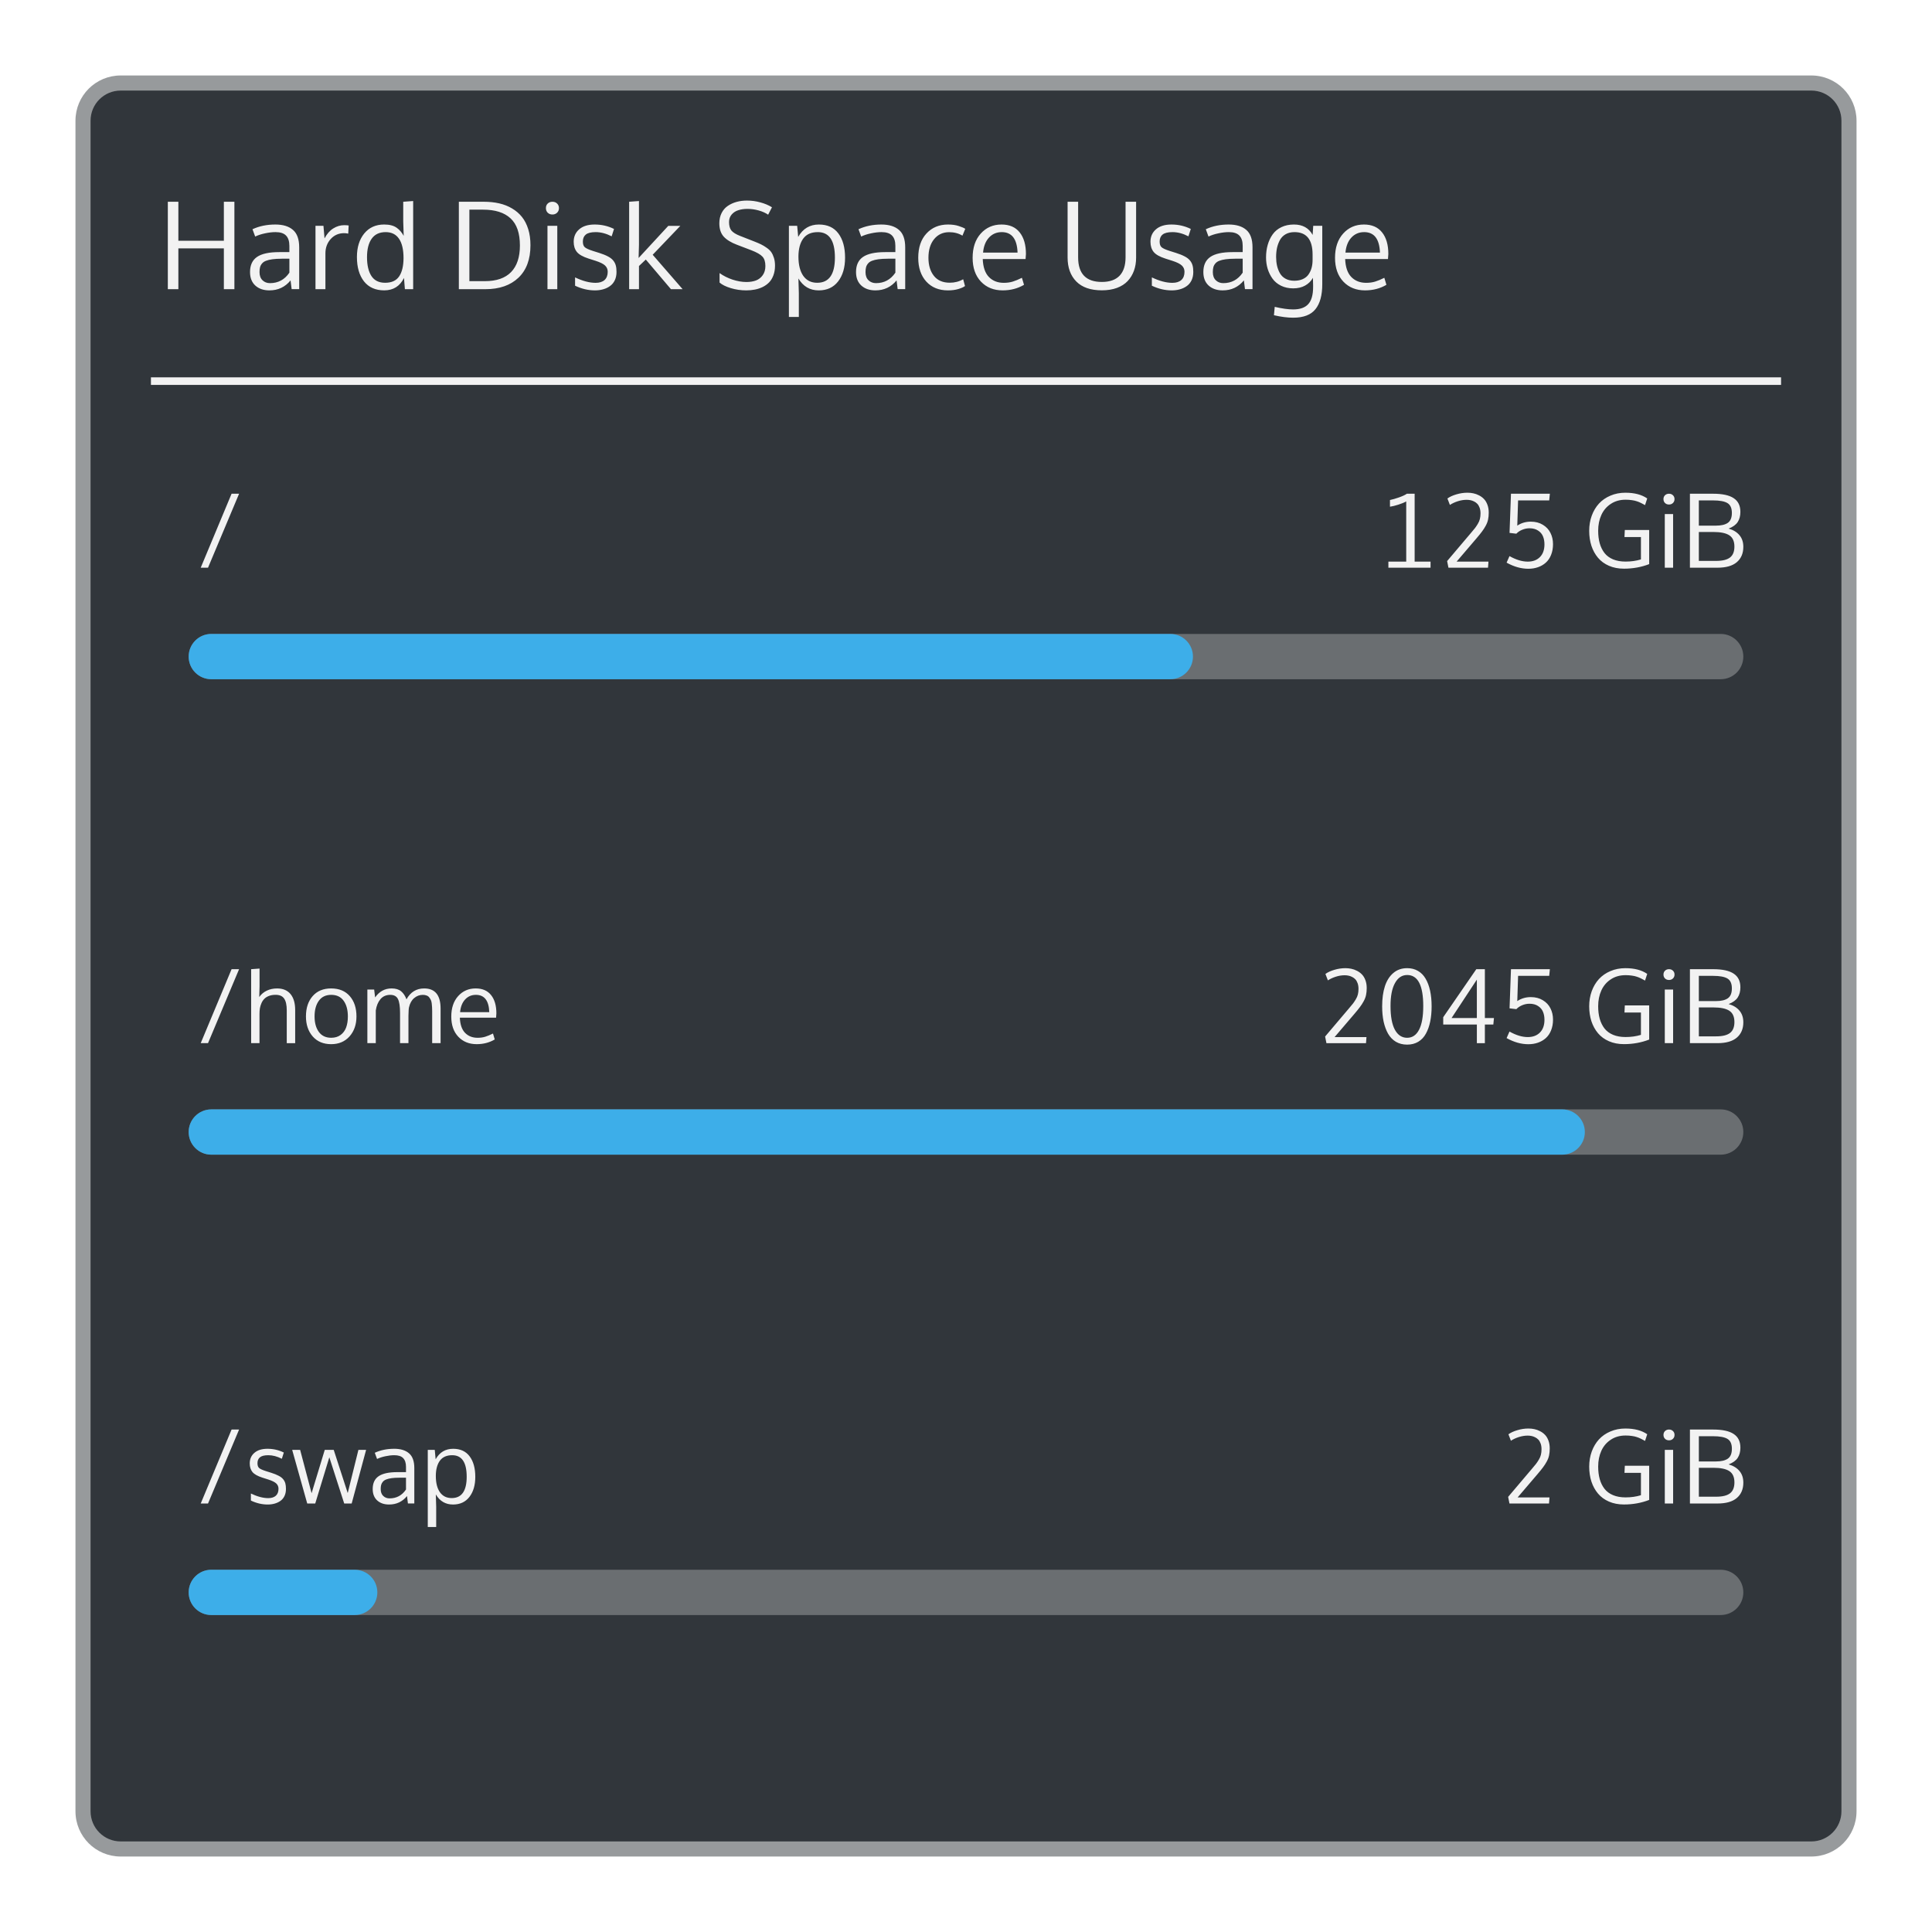
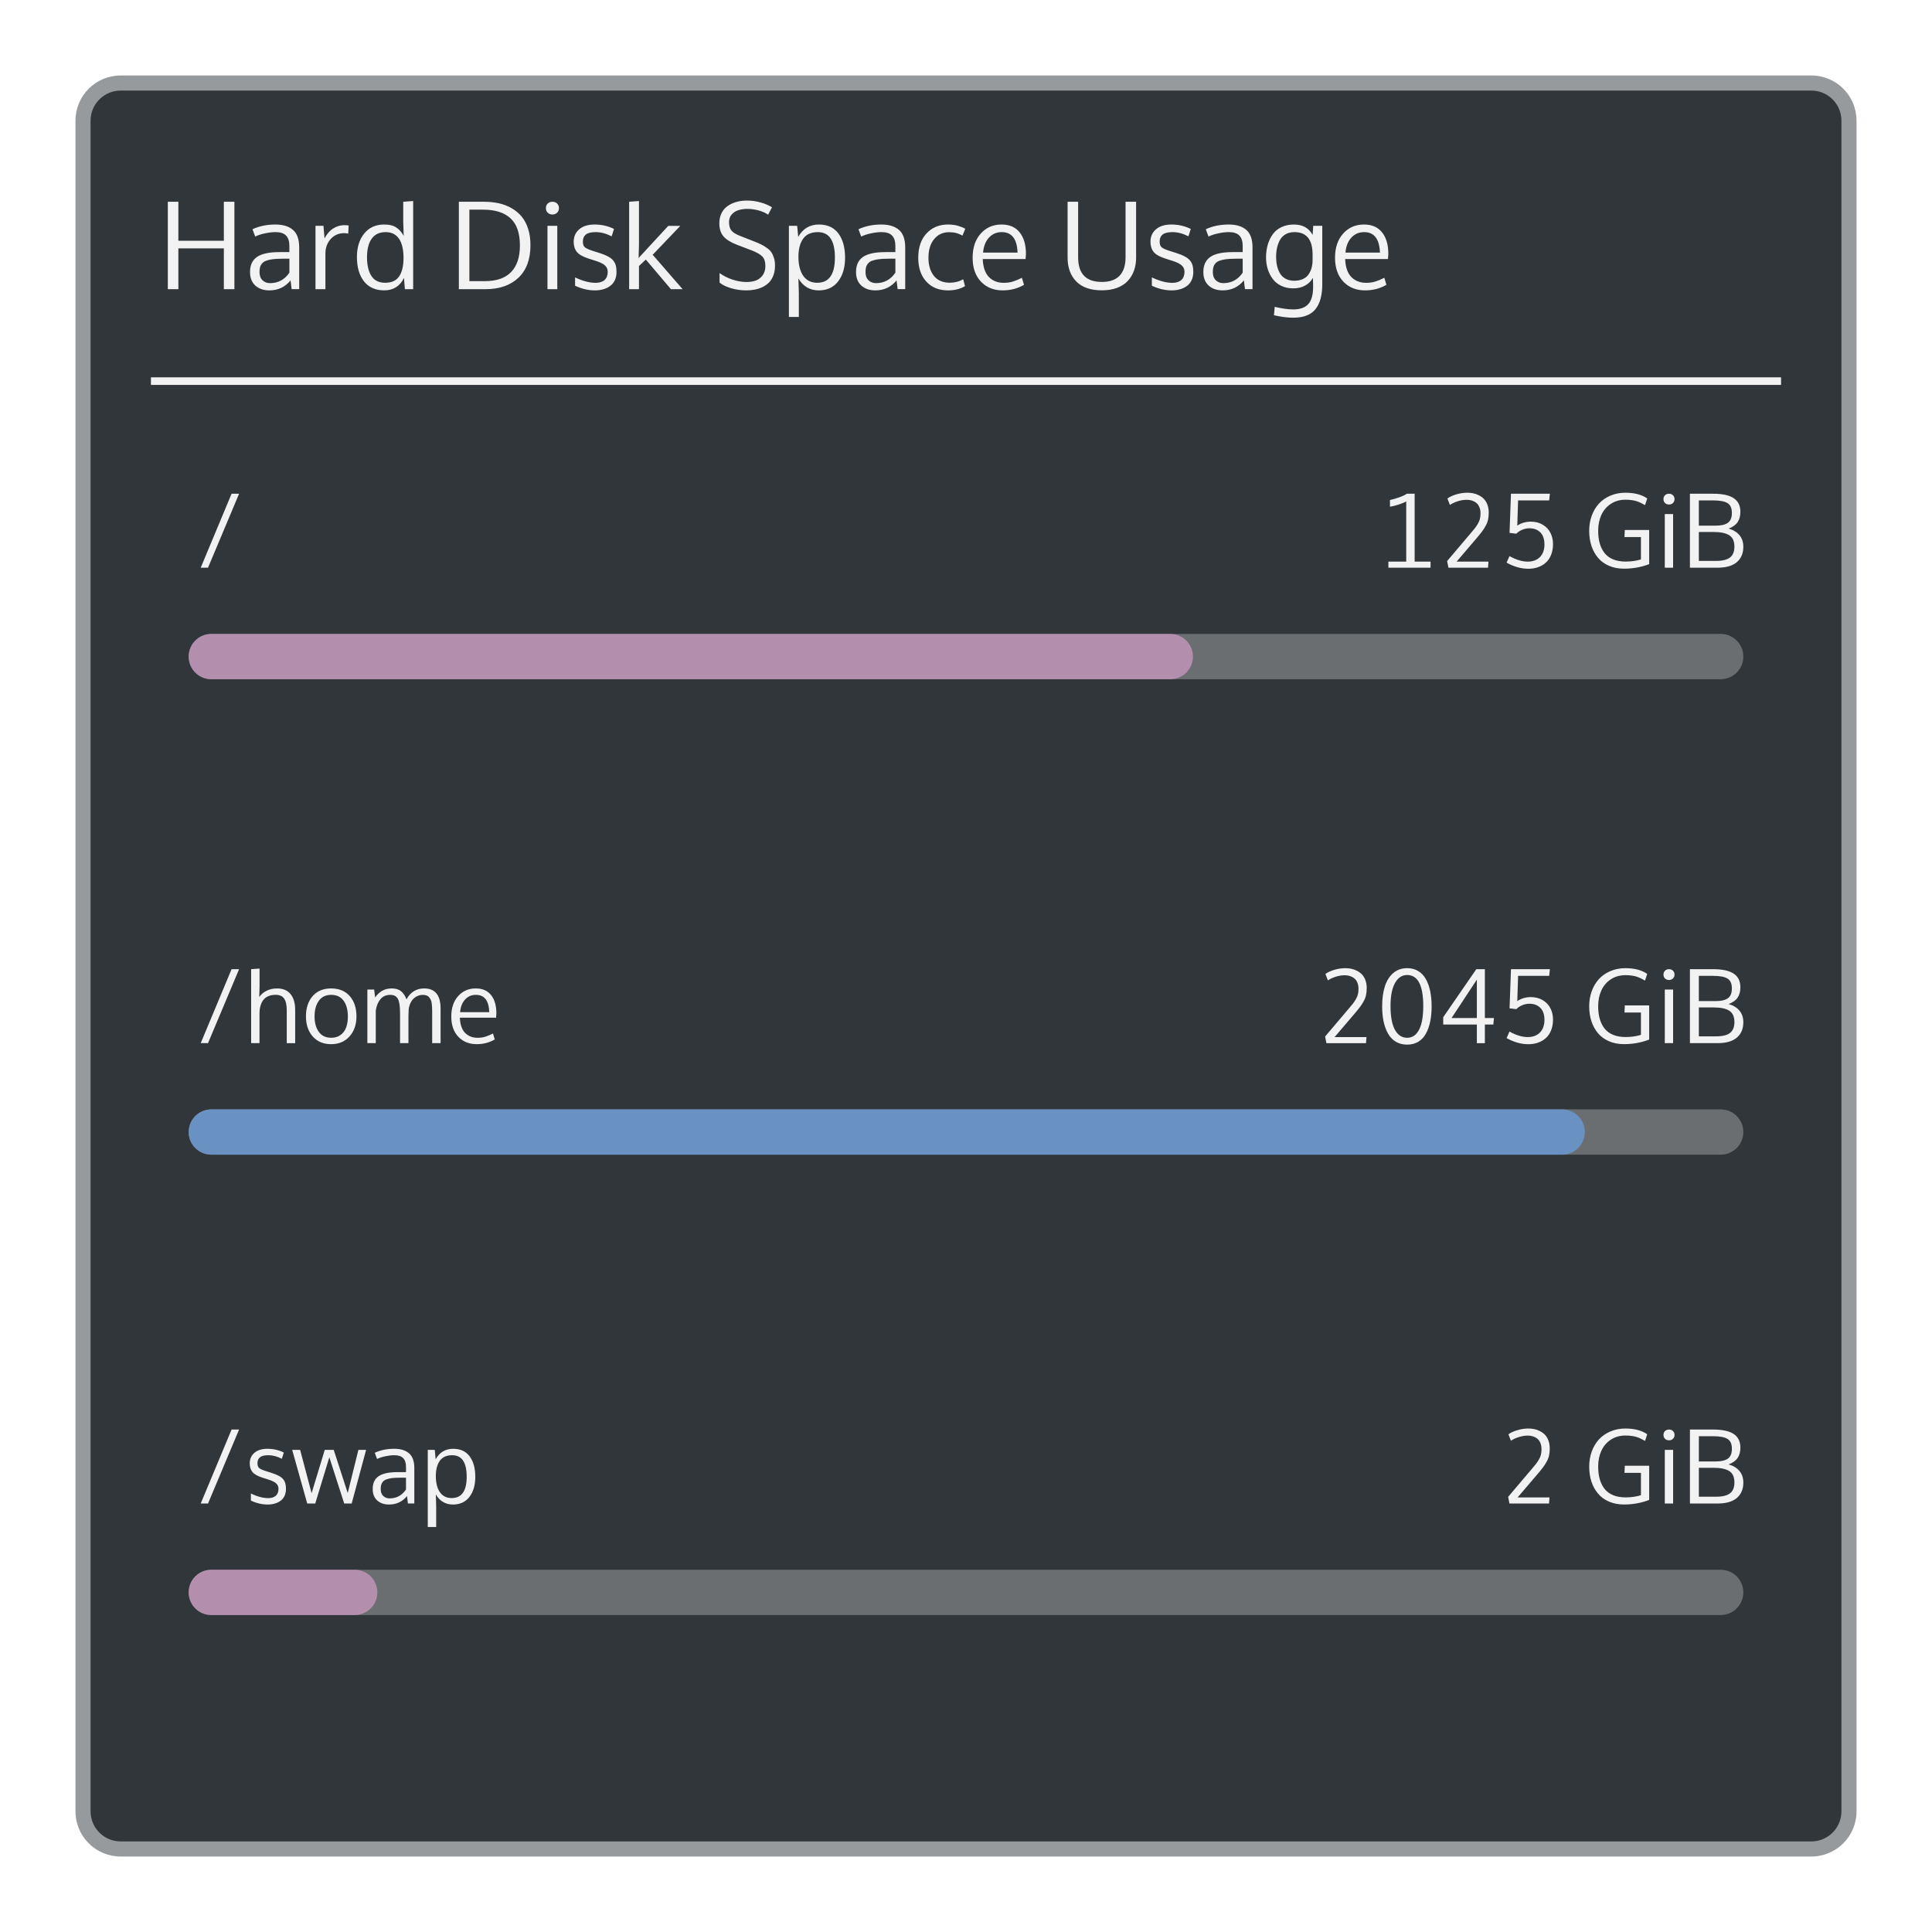
<svg xmlns="http://www.w3.org/2000/svg" viewBox="0 0 256 256" id="svg2" version="1.1">
  <defs id="defs4">
    <style id="current-color-scheme" type="text/css">
      .ColorScheme-Text {
        color:#f2f2f2;
      }
      .ColorScheme-Background {
        color:#31363b;
      }
      .ColorScheme-Highlight {
        color:#3daee9;
      }
      .ColorScheme-ViewText {
        color:#31363b;
      }
      .ColorScheme-ViewBackground {
        color:#314045;
      }
      .ColorScheme-ViewHover {
        color:#93cee9;
      }
      .ColorScheme-ViewFocus{
        color:#3daee9;
      }
      .ColorScheme-ButtonText {
        color:#31363b;
      }
      .ColorScheme-ButtonBackground {
        color:#31363b;
      }
      .ColorScheme-ButtonHover {
        color:#93cee9;
      }
      .ColorScheme-ButtonFocus{
        color:#3daee9;
      }
      </style>
  </defs>
  <path style="fill:currentColor;fill-opacity:0.5;stroke:none" d="m 16,10 224,0 c 3.324,0 6,2.676 6,6 l 0,224 c 0,3.324 -2.676,6 -6,6 l -224,0 c -3.324,0 -6,-2.676 -6,-6 L 10,16 c 0,-3.324 2.676,-6 6,-6 z" class="ColorScheme-ButtonText" id="rect4240" />
  <path style="fill:currentColor;fill-opacity:1;stroke:none" d="m 16,12 224,0 c 2.216,0 4,1.784 4,4 l 0,224 c 0,2.216 -1.784,4 -4,4 l -224,0 c -2.216,0 -4,-1.784 -4,-4 L 12,16 c 0,-2.216 1.784,-4 4,-4 z" class="ColorScheme-Background" id="rect4238" />
  <path style="fill:currentColor;fill-opacity:1;stroke:none" class="ColorScheme-Text" d="m 98.996,26.576 c -0.497,0 -0.958,0.057 -1.387,0.174 -0.428,0.116 -0.819,0.293 -1.168,0.531 -0.349,0.233 -0.623,0.549 -0.824,0.945 -0.201,0.397 -0.301,0.85 -0.301,1.363 0,0.746 0.192,1.333 0.578,1.762 0.386,0.423 0.971,0.784 1.754,1.08 l 1.889,0.721 c 0.741,0.286 1.236,0.569 1.49,0.85 0.259,0.275 0.391,0.691 0.391,1.246 0,0.481 -0.117,0.885 -0.35,1.213 -0.227,0.323 -0.524,0.556 -0.889,0.699 -0.365,0.138 -0.788,0.207 -1.27,0.207 -0.592,0 -1.21,-0.107 -1.85,-0.318 -0.635,-0.212 -1.205,-0.5 -1.713,-0.865 l 0,1.254 c 0.328,0.291 0.821,0.537 1.482,0.738 0.661,0.201 1.348,0.301 2.057,0.301 0.397,0 0.773,-0.035 1.127,-0.104 0.36,-0.069 0.706,-0.181 1.039,-0.34 0.333,-0.164 0.617,-0.368 0.855,-0.611 0.238,-0.243 0.429,-0.555 0.572,-0.936 0.143,-0.381 0.215,-0.811 0.215,-1.287 0,-0.386 -0.047,-0.73 -0.143,-1.031 -0.095,-0.302 -0.215,-0.555 -0.357,-0.762 -0.143,-0.206 -0.347,-0.398 -0.611,-0.578 -0.259,-0.185 -0.511,-0.337 -0.754,-0.453 -0.238,-0.116 -0.547,-0.248 -0.928,-0.396 L 98.076,31.264 c -0.555,-0.217 -0.941,-0.454 -1.158,-0.713 -0.212,-0.264 -0.316,-0.64 -0.316,-1.127 0,-0.397 0.115,-0.73 0.348,-1 0.233,-0.27 0.526,-0.459 0.881,-0.57 0.354,-0.116 0.76,-0.176 1.215,-0.176 0.492,0 0.985,0.07 1.477,0.207 0.497,0.138 0.916,0.324 1.26,0.562 l 0.508,-0.982 c -0.455,-0.28 -0.973,-0.499 -1.555,-0.652 -0.577,-0.159 -1.156,-0.236 -1.738,-0.236 z m -44.25,0.062 -1.316,0.096 0,2.609 0.062,1.912 c -0.127,-0.233 -0.261,-0.43 -0.404,-0.594 -0.138,-0.169 -0.307,-0.326 -0.508,-0.469 -0.201,-0.148 -0.442,-0.26 -0.723,-0.334 -0.28,-0.074 -0.597,-0.109 -0.951,-0.109 -1.111,0 -1.992,0.396 -2.643,1.189 -0.645,0.793 -0.969,1.832 -0.969,3.117 0,1.354 0.313,2.432 0.938,3.23 0.629,0.793 1.523,1.189 2.682,1.189 1.201,0 2.072,-0.548 2.617,-1.643 l 0.119,1.484 1.096,0 0,-11.68 z m 29.922,0 -1.303,0.096 0,11.584 1.303,0 0,-3.07 0.904,-0.857 3.332,3.928 1.547,0 -3.967,-4.562 3.666,-3.832 -1.596,0 -3.936,4.26 0.049,-1.729 0,-5.816 z m -62.43,0.096 0,11.584 1.396,0 0,-5.404 6.029,0 0,5.404 1.396,0 0,-11.584 -1.396,0 0,5.164 -6.029,0 0,-5.164 -1.396,0 z m 38.562,0 0,11.584 3.514,0 c 1.857,0 3.318,-0.505 4.381,-1.516 1.063,-1.01 1.594,-2.447 1.594,-4.309 0,-0.783 -0.097,-1.49 -0.293,-2.119 -0.196,-0.635 -0.472,-1.175 -0.832,-1.625 -0.36,-0.45 -0.797,-0.825 -1.311,-1.127 -0.513,-0.307 -1.083,-0.533 -1.713,-0.676 -0.629,-0.143 -1.314,-0.213 -2.055,-0.213 l -3.285,0 z m 12.4,0 c -0.254,0 -0.463,0.08 -0.627,0.238 -0.159,0.153 -0.236,0.353 -0.236,0.602 0,0.249 0.078,0.453 0.236,0.611 0.164,0.159 0.373,0.238 0.627,0.238 0.249,0 0.455,-0.08 0.619,-0.238 0.164,-0.159 0.246,-0.363 0.246,-0.611 0,-0.249 -0.082,-0.448 -0.246,-0.602 -0.159,-0.159 -0.365,-0.238 -0.619,-0.238 z m 68.262,0 0,7.387 c 0,1.333 0.383,2.391 1.15,3.174 0.767,0.783 1.897,1.174 3.389,1.174 0.746,0 1.408,-0.105 1.99,-0.316 0.582,-0.217 1.057,-0.518 1.422,-0.904 0.37,-0.391 0.649,-0.849 0.84,-1.373 0.19,-0.524 0.287,-1.101 0.287,-1.73 l 0,-7.41 -1.398,0 0,7.363 c 0,1.069 -0.264,1.88 -0.793,2.436 -0.529,0.55 -1.311,0.824 -2.348,0.824 -2.095,0 -3.143,-1.086 -3.143,-3.26 l 0,-7.363 -1.396,0 z m -79.266,1.047 1.824,0 c 1.592,0 2.802,0.383 3.627,1.15 0.83,0.762 1.244,1.962 1.244,3.602 0,1.545 -0.391,2.719 -1.174,3.523 -0.778,0.799 -1.938,1.199 -3.482,1.199 l -2.039,0 0,-9.475 z m -25.709,1.969 c -1.121,0 -2.132,0.207 -3.031,0.625 l 0.357,0.969 c 0.386,-0.185 0.824,-0.327 1.316,-0.428 0.492,-0.106 0.952,-0.16 1.381,-0.16 0.635,0 1.098,0.152 1.389,0.453 0.296,0.302 0.445,0.759 0.445,1.373 l 0,0.824 -1.342,0 c -1.349,0 -2.332,0.214 -2.951,0.643 -0.614,0.423 -0.92,1.09 -0.92,2 10e-7,0.762 0.232,1.357 0.697,1.785 0.471,0.428 1.093,0.643 1.865,0.643 1.153,0 2.089,-0.441 2.809,-1.324 l 0.143,1.158 1,0 0,-5.539 c 0,-1.069 -0.276,-1.838 -0.826,-2.309 -0.545,-0.476 -1.322,-0.713 -2.332,-0.713 z m 42.307,0 c -0.878,0 -1.56,0.212 -2.047,0.635 -0.487,0.418 -0.73,0.968 -0.73,1.65 0,0.55 0.142,0.999 0.422,1.348 0.28,0.344 0.798,0.638 1.555,0.881 l 0.92,0.293 c 0.608,0.196 1.029,0.405 1.262,0.627 0.233,0.222 0.35,0.498 0.35,0.826 0,0.476 -0.14,0.84 -0.42,1.094 -0.28,0.249 -0.676,0.373 -1.184,0.373 -0.809,0 -1.716,-0.239 -2.721,-0.721 l 0,1.102 c 0.868,0.413 1.744,0.619 2.627,0.619 0.397,0 0.76,-0.047 1.094,-0.143 0.339,-0.095 0.64,-0.237 0.904,-0.428 0.27,-0.19 0.481,-0.444 0.635,-0.762 0.153,-0.323 0.23,-0.693 0.23,-1.111 0,-0.339 -0.032,-0.625 -0.096,-0.857 -0.063,-0.238 -0.178,-0.46 -0.348,-0.666 -0.169,-0.206 -0.406,-0.386 -0.707,-0.539 -0.296,-0.159 -0.68,-0.313 -1.15,-0.461 l -0.834,-0.262 c -0.545,-0.175 -0.901,-0.339 -1.07,-0.492 -0.169,-0.153 -0.254,-0.402 -0.254,-0.746 0,-0.407 0.129,-0.716 0.389,-0.928 0.264,-0.217 0.7,-0.326 1.309,-0.326 0.682,0 1.389,0.186 2.119,0.557 l 0.311,-0.977 c -0.793,-0.391 -1.649,-0.586 -2.564,-0.586 z m 29.715,0 c -1.211,0 -2.125,0.546 -2.744,1.641 l -0.135,-1.467 -1.096,0 0,12.076 1.316,0 0,-3.158 -0.055,-1.943 c 0.624,1.053 1.52,1.578 2.689,1.578 1.1,0 1.959,-0.396 2.572,-1.189 0.614,-0.793 0.92,-1.841 0.92,-3.143 0,-1.354 -0.296,-2.425 -0.889,-3.213 -0.587,-0.788 -1.448,-1.182 -2.58,-1.182 z m 8.277,0 c -1.121,0 -2.132,0.207 -3.031,0.625 l 0.357,0.969 c 0.386,-0.185 0.824,-0.327 1.316,-0.428 0.492,-0.106 0.952,-0.16 1.381,-0.16 0.635,0 1.098,0.152 1.389,0.453 0.296,0.302 0.443,0.759 0.443,1.373 l 0,0.824 -1.34,0 c -1.349,0 -2.334,0.214 -2.953,0.643 -0.614,0.423 -0.92,1.09 -0.92,2 0,0.762 0.234,1.357 0.699,1.785 0.471,0.428 1.091,0.643 1.863,0.643 1.153,0 2.091,-0.441 2.811,-1.324 l 0.143,1.158 1,0 0,-5.539 c 0,-1.069 -0.276,-1.838 -0.826,-2.309 -0.545,-0.476 -1.322,-0.713 -2.332,-0.713 z m 8.83,0 c -1.169,0 -2.118,0.393 -2.848,1.182 -0.73,0.783 -1.096,1.858 -1.096,3.229 0,1.312 0.354,2.36 1.062,3.143 0.714,0.783 1.672,1.174 2.873,1.174 0.513,0 0.974,-0.06 1.381,-0.182 0.407,-0.122 0.701,-0.254 0.881,-0.396 L 127.625,37.002 c -0.534,0.307 -1.124,0.459 -1.77,0.459 -0.926,0 -1.63,-0.304 -2.111,-0.912 -0.481,-0.608 -0.721,-1.405 -0.721,-2.389 0,-1.037 0.251,-1.861 0.754,-2.475 0.503,-0.614 1.168,-0.92 1.998,-0.92 0.656,0 1.241,0.152 1.754,0.459 l 0.373,-0.904 c -0.18,-0.122 -0.471,-0.246 -0.873,-0.373 -0.397,-0.132 -0.867,-0.197 -1.412,-0.197 z m 7.086,0 c -1.111,0 -2.027,0.399 -2.746,1.197 -0.719,0.799 -1.078,1.869 -1.078,3.213 0,1.328 0.368,2.381 1.104,3.158 0.735,0.772 1.691,1.158 2.871,1.158 1.058,0 2.003,-0.246 2.834,-0.738 l -0.279,-0.928 c -0.444,0.222 -0.845,0.389 -1.205,0.5 -0.36,0.111 -0.76,0.166 -1.199,0.166 -0.809,0 -1.464,-0.256 -1.967,-0.77 -0.503,-0.518 -0.776,-1.31 -0.818,-2.379 l 5.674,0 0.049,-0.668 c 0,-1.227 -0.279,-2.183 -0.834,-2.871 -0.55,-0.693 -1.352,-1.039 -2.404,-1.039 z m 22.518,0 c -0.878,0 -1.56,0.212 -2.047,0.635 -0.487,0.418 -0.73,0.968 -0.73,1.65 0,0.55 0.142,0.999 0.422,1.348 0.28,0.344 0.798,0.638 1.555,0.881 l 0.92,0.293 c 0.608,0.196 1.029,0.405 1.262,0.627 0.233,0.222 0.35,0.498 0.35,0.826 0,0.476 -0.14,0.84 -0.42,1.094 -0.28,0.249 -0.676,0.373 -1.184,0.373 -0.809,0 -1.716,-0.239 -2.721,-0.721 l 0,1.102 c 0.868,0.413 1.744,0.619 2.627,0.619 0.397,0 0.76,-0.047 1.094,-0.143 0.339,-0.095 0.64,-0.237 0.904,-0.428 0.27,-0.19 0.481,-0.444 0.635,-0.762 0.153,-0.323 0.23,-0.693 0.23,-1.111 0,-0.339 -0.032,-0.625 -0.096,-0.857 -0.064,-0.238 -0.178,-0.46 -0.348,-0.666 -0.169,-0.206 -0.406,-0.386 -0.707,-0.539 -0.296,-0.159 -0.68,-0.313 -1.15,-0.461 l -0.832,-0.262 c -0.545,-0.175 -0.903,-0.339 -1.072,-0.492 -0.169,-0.153 -0.254,-0.402 -0.254,-0.746 0,-0.407 0.129,-0.716 0.389,-0.928 0.264,-0.217 0.7,-0.326 1.309,-0.326 0.682,0 1.389,0.186 2.119,0.557 l 0.311,-0.977 c -0.793,-0.391 -1.649,-0.586 -2.564,-0.586 z m 7.586,0 c -1.121,0 -2.132,0.207 -3.031,0.625 l 0.357,0.969 c 0.386,-0.185 0.824,-0.327 1.316,-0.428 0.492,-0.106 0.952,-0.16 1.381,-0.16 0.635,0 1.098,0.152 1.389,0.453 0.296,0.302 0.445,0.759 0.445,1.373 l 0,0.824 -1.342,0 c -1.349,0 -2.332,0.214 -2.951,0.643 -0.614,0.423 -0.92,1.09 -0.92,2 0,0.762 0.232,1.357 0.697,1.785 0.471,0.428 1.093,0.643 1.865,0.643 1.153,0 2.089,-0.441 2.809,-1.324 l 0.143,1.158 1,0 0,-5.539 c 0,-1.069 -0.274,-1.838 -0.824,-2.309 -0.545,-0.476 -1.324,-0.713 -2.334,-0.713 z m 8.648,0 c -0.624,0 -1.177,0.115 -1.658,0.348 -0.481,0.227 -0.867,0.546 -1.158,0.953 -0.291,0.407 -0.51,0.87 -0.658,1.389 -0.148,0.513 -0.223,1.071 -0.223,1.674 0,0.529 0.072,1.032 0.215,1.508 0.148,0.476 0.362,0.909 0.643,1.301 0.28,0.391 0.656,0.703 1.127,0.936 0.476,0.233 1.012,0.35 1.609,0.35 0.619,0 1.149,-0.124 1.588,-0.373 0.444,-0.249 0.788,-0.59 1.031,-1.023 l 0.023,0.984 0,0.23 c 0,1.053 -0.217,1.812 -0.65,2.277 -0.428,0.466 -1.093,0.697 -1.992,0.697 -0.661,0 -1.475,-0.114 -2.443,-0.342 l -0.104,1.111 c 0.952,0.217 1.801,0.326 2.547,0.326 1.37,0 2.355,-0.376 2.953,-1.127 0.603,-0.746 0.904,-1.851 0.904,-3.316 l 0,-7.729 -1.199,0 -0.078,1.205 c -0.503,-0.92 -1.329,-1.379 -2.477,-1.379 z m 9.268,0 c -1.111,0 -2.025,0.399 -2.744,1.197 -0.719,0.799 -1.08,1.869 -1.08,3.213 0,1.328 0.368,2.381 1.104,3.158 0.735,0.772 1.691,1.158 2.871,1.158 1.058,0 2.003,-0.246 2.834,-0.738 l -0.277,-0.928 c -0.444,0.222 -0.847,0.389 -1.207,0.5 -0.36,0.111 -0.758,0.166 -1.197,0.166 -0.809,0 -1.466,-0.256 -1.969,-0.77 -0.503,-0.518 -0.774,-1.31 -0.816,-2.379 l 5.672,0 0.049,-0.668 c 0,-1.227 -0.279,-2.183 -0.834,-2.871 -0.55,-0.693 -1.352,-1.039 -2.404,-1.039 z m -135.109,0.086 c -0.508,0 -0.991,0.144 -1.451,0.43 -0.455,0.28 -0.843,0.721 -1.16,1.324 l -0.143,-1.666 -1.055,0 0,8.395 1.316,0 0,-4.752 c 0,-0.746 0.234,-1.378 0.699,-1.896 0.471,-0.518 1.066,-0.777 1.785,-0.777 0.148,0 0.327,0.02 0.539,0.062 l 0.057,-1.078 c -0.153,-0.026 -0.35,-0.041 -0.588,-0.041 z m 26.93,0.088 0,8.395 1.301,0 0,-8.395 -1.301,0 z m -21.447,0.832 c 0.783,0 1.373,0.291 1.77,0.873 0.402,0.582 0.604,1.443 0.604,2.58 -0.005,1.042 -0.199,1.846 -0.58,2.412 -0.381,0.566 -1.001,0.848 -1.863,0.848 -0.82,0 -1.427,-0.301 -1.818,-0.904 -0.386,-0.603 -0.578,-1.43 -0.578,-2.482 0,-1.058 0.207,-1.877 0.619,-2.453 0.413,-0.582 1.028,-0.873 1.848,-0.873 z m 57.264,0 c 1.513,0 2.27,1.125 2.27,3.373 0,2.227 -0.782,3.34 -2.348,3.34 -0.793,0 -1.408,-0.304 -1.842,-0.912 -0.428,-0.608 -0.643,-1.462 -0.643,-2.562 0.005,-1.016 0.217,-1.81 0.635,-2.381 0.418,-0.571 1.06,-0.857 1.928,-0.857 z m 24.375,0 c 1.333,0 2.032,0.906 2.096,2.715 l -4.57,0 c 0.074,-0.836 0.333,-1.498 0.777,-1.984 0.45,-0.487 1.015,-0.73 1.697,-0.73 z m 38.785,0 c 1.603,0 2.404,0.99 2.404,2.969 l 0,0.705 c 0,0.381 -0.042,0.731 -0.127,1.049 -0.085,0.317 -0.221,0.611 -0.406,0.881 -0.18,0.264 -0.429,0.469 -0.752,0.617 -0.323,0.148 -0.704,0.223 -1.143,0.223 -0.444,0 -0.832,-0.09 -1.16,-0.27 -0.323,-0.18 -0.57,-0.424 -0.744,-0.73 -0.175,-0.312 -0.302,-0.646 -0.381,-1 -0.079,-0.354 -0.119,-0.738 -0.119,-1.15 0,-0.434 0.04,-0.835 0.119,-1.205 0.085,-0.376 0.214,-0.724 0.389,-1.047 0.18,-0.323 0.431,-0.577 0.754,-0.762 0.328,-0.185 0.716,-0.279 1.166,-0.279 z m 9.234,0 c 1.333,0 2.032,0.906 2.096,2.715 l -4.57,0 c 0.074,-0.836 0.333,-1.498 0.777,-1.984 0.45,-0.487 1.015,-0.73 1.697,-0.73 z m -143.416,3.523 1.008,0 0,1.85 c -0.629,0.926 -1.488,1.389 -2.572,1.389 -0.397,0 -0.726,-0.127 -0.99,-0.381 -0.264,-0.254 -0.396,-0.615 -0.396,-1.08 0,-0.259 0.023,-0.476 0.07,-0.65 0.048,-0.18 0.135,-0.344 0.262,-0.492 0.127,-0.153 0.301,-0.273 0.523,-0.357 0.222,-0.09 0.506,-0.157 0.85,-0.205 0.344,-0.048 0.759,-0.072 1.246,-0.072 z m 80.297,0 1.008,0 0,1.85 c -0.629,0.926 -1.486,1.389 -2.57,1.389 -0.397,0 -0.728,-0.127 -0.992,-0.381 -0.264,-0.254 -0.396,-0.615 -0.396,-1.08 0,-0.259 0.025,-0.476 0.072,-0.65 0.048,-0.18 0.135,-0.344 0.262,-0.492 0.127,-0.153 0.301,-0.273 0.523,-0.357 0.222,-0.09 0.506,-0.157 0.85,-0.205 0.344,-0.048 0.757,-0.072 1.244,-0.072 z m 46.021,0 1.008,0 0,1.85 c -0.629,0.926 -1.488,1.389 -2.572,1.389 -0.397,0 -0.726,-0.127 -0.99,-0.381 -0.264,-0.254 -0.396,-0.615 -0.396,-1.08 0,-0.259 0.023,-0.476 0.07,-0.65 0.048,-0.18 0.135,-0.344 0.262,-0.492 0.127,-0.153 0.301,-0.273 0.523,-0.357 0.222,-0.09 0.506,-0.157 0.85,-0.205 0.344,-0.048 0.759,-0.072 1.246,-0.072 z M 20,50 l 0,1 216,0 0,-1 -216,0 z m 174.457,15.287 c -0.501,0 -0.997,0.073 -1.484,0.221 -0.488,0.143 -0.882,0.326 -1.182,0.545 l 0.328,0.852 c 0.309,-0.201 0.661,-0.365 1.055,-0.49 0.398,-0.125 0.786,-0.188 1.162,-0.188 0.17,0 0.334,0.016 0.49,0.047 0.157,0.027 0.32,0.083 0.49,0.168 0.17,0.081 0.315,0.187 0.436,0.316 0.121,0.125 0.222,0.296 0.303,0.516 0.081,0.219 0.121,0.473 0.121,0.76 0,0.264 -0.028,0.505 -0.082,0.725 -0.049,0.215 -0.142,0.436 -0.281,0.664 -0.139,0.228 -0.262,0.412 -0.369,0.551 -0.107,0.139 -0.285,0.352 -0.531,0.639 l -3.162,3.732 0.176,0.879 5.242,0 0.061,-0.805 -4.223,0 2.633,-3.082 c 0.318,-0.372 0.564,-0.677 0.738,-0.914 0.179,-0.237 0.343,-0.491 0.49,-0.764 0.152,-0.278 0.255,-0.552 0.309,-0.82 0.058,-0.269 0.088,-0.572 0.088,-0.912 0,-0.389 -0.059,-0.74 -0.176,-1.049 -0.116,-0.313 -0.269,-0.565 -0.457,-0.758 -0.188,-0.197 -0.406,-0.357 -0.656,-0.482 -0.251,-0.13 -0.501,-0.22 -0.752,-0.27 -0.246,-0.054 -0.502,-0.08 -0.766,-0.08 z m 20.92,0 c -0.721,0 -1.384,0.129 -1.988,0.389 -0.604,0.255 -1.112,0.607 -1.523,1.055 -0.407,0.448 -0.725,0.981 -0.953,1.604 -0.224,0.618 -0.336,1.286 -0.336,2.002 0,0.716 0.098,1.378 0.295,1.986 0.201,0.604 0.493,1.134 0.873,1.586 0.38,0.452 0.865,0.805 1.451,1.061 0.586,0.255 1.248,0.383 1.986,0.383 1.191,0 2.305,-0.203 3.344,-0.605 l 0,-4.525 -3.229,0 -0.047,0.941 2.182,0 0,2.961 c -0.622,0.192 -1.302,0.287 -2.041,0.287 -0.631,0 -1.182,-0.098 -1.652,-0.295 -0.47,-0.197 -0.848,-0.477 -1.135,-0.84 -0.282,-0.367 -0.492,-0.793 -0.631,-1.281 -0.139,-0.492 -0.207,-1.048 -0.207,-1.666 1e-5,-0.779 0.14,-1.476 0.422,-2.094 0.282,-0.618 0.701,-1.108 1.256,-1.471 0.555,-0.367 1.206,-0.551 1.953,-0.551 0.152,0 0.299,0.005 0.438,0.014 0.143,0.009 0.278,0.024 0.408,0.047 0.13,0.022 0.245,0.043 0.344,0.061 0.099,0.018 0.201,0.048 0.309,0.088 0.112,0.04 0.199,0.071 0.262,0.094 0.067,0.022 0.15,0.06 0.248,0.113 0.103,0.049 0.17,0.084 0.201,0.102 0.036,0.018 0.103,0.054 0.201,0.107 0.099,0.054 0.155,0.085 0.168,0.094 l 0.289,-0.887 c -0.73,-0.506 -1.692,-0.758 -2.887,-0.758 z m -184.691,0.135 -4.09,9.801 0.967,0 4.117,-9.801 -0.994,0 z m 155.734,0 c -0.233,0.161 -0.581,0.323 -1.047,0.488 -0.461,0.161 -0.86,0.277 -1.195,0.344 l 0,0.887 c 0.3,-0.04 0.663,-0.129 1.088,-0.264 0.43,-0.134 0.784,-0.279 1.066,-0.436 l 0,7.977 -2.363,0 0,0.805 5.586,0 0,-0.805 -2.107,0 0,-8.996 -1.027,0 z m 13.791,0 -0.189,5.189 0.9,0.107 c 0.206,-0.219 0.466,-0.394 0.779,-0.523 0.313,-0.13 0.636,-0.195 0.967,-0.195 0.452,0 0.83,0.101 1.135,0.303 0.304,0.197 0.521,0.45 0.65,0.764 0.13,0.309 0.195,0.664 0.195,1.062 0,0.725 -0.203,1.289 -0.605,1.691 -0.398,0.398 -0.932,0.598 -1.604,0.598 -0.752,0 -1.56,-0.245 -2.424,-0.732 l -0.383,0.867 c 0.971,0.542 1.932,0.811 2.881,0.811 0.461,0 0.887,-0.068 1.281,-0.207 0.394,-0.139 0.74,-0.339 1.035,-0.604 0.3,-0.269 0.532,-0.611 0.697,-1.027 0.17,-0.421 0.256,-0.894 0.256,-1.418 0,-0.551 -0.112,-1.047 -0.336,-1.49 -0.219,-0.448 -0.556,-0.807 -1.008,-1.08 -0.452,-0.278 -0.984,-0.416 -1.598,-0.416 -0.671,0 -1.269,0.176 -1.793,0.529 l 0.107,-3.344 4.123,0 0.088,-0.885 -5.156,0 z m 20.939,0 c -0.215,0 -0.391,0.067 -0.529,0.201 -0.134,0.13 -0.203,0.299 -0.203,0.51 0,0.21 0.069,0.383 0.203,0.518 0.139,0.134 0.314,0.201 0.529,0.201 0.21,0 0.385,-0.067 0.523,-0.201 0.139,-0.134 0.209,-0.307 0.209,-0.518 0,-0.21 -0.07,-0.38 -0.209,-0.51 -0.134,-0.134 -0.309,-0.201 -0.523,-0.201 z m 2.773,0 0,9.801 3.652,0 c 1.132,0 1.986,-0.243 2.559,-0.73 C 230.712,74 231,73.321 231,72.457 c 0,-0.622 -0.17,-1.134 -0.51,-1.537 -0.336,-0.407 -0.815,-0.7 -1.438,-0.879 0.568,-0.219 0.968,-0.509 1.201,-0.867 0.237,-0.363 0.357,-0.813 0.357,-1.35 0,-0.819 -0.296,-1.423 -0.887,-1.812 -0.586,-0.394 -1.496,-0.59 -2.727,-0.59 l -3.074,0 z m 1.182,0.885 1.887,0 c 0.882,0 1.517,0.118 1.906,0.355 0.389,0.237 0.584,0.672 0.584,1.303 0,0.627 -0.179,1.066 -0.537,1.316 -0.358,0.246 -0.881,0.369 -1.57,0.369 l -2.27,0 0,-3.344 z m -4.512,1.812 0,7.104 1.102,0 0,-7.104 -1.102,0 z m 4.512,2.371 1.92,0 c 0.967,0 1.674,0.148 2.121,0.443 0.448,0.295 0.672,0.793 0.672,1.496 0,0.662 -0.195,1.143 -0.584,1.443 -0.385,0.3 -1,0.451 -1.846,0.451 l -2.283,0 0,-3.834 z m -46.816,57.797 c -0.501,0 -0.995,0.073 -1.482,0.221 -0.488,0.143 -0.882,0.326 -1.182,0.545 l 0.328,0.852 c 0.309,-0.201 0.661,-0.365 1.055,-0.49 0.398,-0.125 0.784,-0.188 1.16,-0.188 0.17,0 0.334,0.015 0.49,0.047 0.157,0.027 0.32,0.083 0.49,0.168 0.17,0.081 0.317,0.187 0.438,0.316 0.121,0.125 0.22,0.296 0.301,0.516 0.081,0.219 0.121,0.473 0.121,0.76 0,0.264 -0.026,0.505 -0.08,0.725 -0.049,0.215 -0.142,0.436 -0.281,0.664 -0.139,0.228 -0.262,0.412 -0.369,0.551 -0.107,0.139 -0.285,0.352 -0.531,0.639 l -3.162,3.732 0.174,0.879 5.244,0 0.061,-0.805 -4.223,0 2.631,-3.082 c 0.318,-0.371 0.564,-0.677 0.738,-0.914 0.179,-0.237 0.343,-0.491 0.49,-0.764 0.152,-0.278 0.255,-0.552 0.309,-0.82 0.058,-0.269 0.088,-0.572 0.088,-0.912 0,-0.389 -0.057,-0.74 -0.174,-1.049 -0.116,-0.313 -0.269,-0.565 -0.457,-0.758 -0.188,-0.197 -0.408,-0.357 -0.658,-0.482 -0.251,-0.13 -0.501,-0.22 -0.752,-0.27 -0.246,-0.054 -0.502,-0.08 -0.766,-0.08 z m 8.164,0 c -0.716,0 -1.325,0.211 -1.826,0.637 -0.501,0.421 -0.875,1.008 -1.121,1.76 -0.242,0.747 -0.363,1.637 -0.363,2.666 0,0.743 0.066,1.419 0.195,2.027 0.134,0.604 0.332,1.137 0.592,1.598 0.264,0.457 0.608,0.811 1.033,1.066 0.43,0.251 0.926,0.377 1.49,0.377 0.559,0 1.05,-0.126 1.471,-0.377 0.425,-0.255 0.763,-0.613 1.014,-1.074 0.255,-0.461 0.445,-0.993 0.57,-1.598 0.125,-0.604 0.189,-1.277 0.189,-2.02 0,-0.774 -0.069,-1.469 -0.203,-2.082 -0.134,-0.618 -0.334,-1.149 -0.598,-1.592 -0.26,-0.448 -0.597,-0.79 -1.014,-1.027 -0.412,-0.242 -0.888,-0.361 -1.43,-0.361 z m 28.924,0 c -0.721,0 -1.384,0.129 -1.988,0.389 -0.604,0.255 -1.112,0.607 -1.523,1.055 -0.407,0.448 -0.725,0.981 -0.953,1.604 -0.224,0.618 -0.336,1.286 -0.336,2.002 0,0.716 0.098,1.378 0.295,1.986 0.201,0.604 0.493,1.134 0.873,1.586 0.38,0.452 0.865,0.805 1.451,1.061 0.586,0.255 1.248,0.383 1.986,0.383 1.191,0 2.305,-0.203 3.344,-0.605 l 0,-4.525 -3.229,0 -0.047,0.941 2.182,0 0,2.961 c -0.622,0.192 -1.302,0.287 -2.041,0.287 -0.631,0 -1.182,-0.098 -1.652,-0.295 -0.47,-0.197 -0.848,-0.477 -1.135,-0.84 -0.282,-0.367 -0.492,-0.793 -0.631,-1.281 -0.139,-0.492 -0.207,-1.048 -0.207,-1.666 1e-5,-0.779 0.14,-1.476 0.422,-2.094 0.282,-0.618 0.701,-1.108 1.256,-1.471 0.555,-0.367 1.206,-0.551 1.953,-0.551 0.152,0 0.299,0.005 0.438,0.014 0.143,0.009 0.278,0.025 0.408,0.047 0.13,0.022 0.245,0.043 0.344,0.06 0.099,0.018 0.201,0.048 0.309,0.088 0.112,0.04 0.199,0.071 0.262,0.094 0.067,0.022 0.15,0.06 0.248,0.113 0.103,0.049 0.17,0.084 0.201,0.102 0.036,0.018 0.103,0.054 0.201,0.107 0.099,0.054 0.155,0.085 0.168,0.094 l 0.289,-0.887 c -0.73,-0.506 -1.692,-0.758 -2.887,-0.758 z m -180.986,0.053 -1.113,0.082 0,9.801 1.107,0 0,-3.887 c 0,-0.264 0.017,-0.51 0.053,-0.738 0.04,-0.228 0.111,-0.454 0.209,-0.678 0.098,-0.224 0.226,-0.416 0.383,-0.572 0.157,-0.161 0.361,-0.289 0.611,-0.383 0.255,-0.099 0.548,-0.146 0.879,-0.146 0.533,0 0.911,0.168 1.135,0.504 0.228,0.331 0.342,0.848 0.342,1.551 l 0,4.35 1.115,0 0,-4.391 c 0,-0.913 -0.205,-1.618 -0.617,-2.115 -0.412,-0.497 -1.005,-0.744 -1.779,-0.744 -0.506,0 -0.962,0.098 -1.369,0.295 -0.403,0.192 -0.735,0.473 -0.994,0.84 l 0.039,-1.391 0,-2.377 z m -3.705,0.082 -4.09,9.801 0.967,0 4.117,-9.801 -0.994,0 z m 164.932,0 -4.383,6.363 0,0.967 4.457,0 0,2.471 1.061,0 0,-2.471 1.121,0 0.082,-0.859 -1.203,0 0,-6.471 -1.135,0 z m 4.594,0 -0.189,5.189 0.9,0.107 c 0.206,-0.219 0.466,-0.394 0.779,-0.523 0.313,-0.13 0.636,-0.195 0.967,-0.195 0.452,0 0.83,0.101 1.135,0.303 0.304,0.197 0.521,0.45 0.65,0.764 0.13,0.309 0.195,0.664 0.195,1.062 0,0.725 -0.203,1.289 -0.605,1.691 -0.398,0.398 -0.932,0.598 -1.604,0.598 -0.752,0 -1.56,-0.245 -2.424,-0.732 l -0.383,0.867 c 0.971,0.542 1.932,0.811 2.881,0.811 0.461,0 0.887,-0.068 1.281,-0.207 0.394,-0.139 0.74,-0.339 1.035,-0.604 0.3,-0.269 0.532,-0.611 0.697,-1.027 0.17,-0.421 0.256,-0.894 0.256,-1.418 0,-0.551 -0.112,-1.047 -0.336,-1.49 -0.219,-0.448 -0.556,-0.807 -1.008,-1.08 -0.452,-0.278 -0.984,-0.416 -1.598,-0.416 -0.671,0 -1.269,0.176 -1.793,0.529 l 0.107,-3.344 4.123,0 0.088,-0.885 -5.156,0 z m 20.939,0 c -0.215,0 -0.391,0.067 -0.529,0.201 -0.134,0.13 -0.203,0.299 -0.203,0.51 0,0.21 0.069,0.383 0.203,0.518 0.139,0.134 0.314,0.201 0.529,0.201 0.21,0 0.385,-0.067 0.523,-0.201 0.139,-0.134 0.209,-0.307 0.209,-0.518 0,-0.21 -0.07,-0.38 -0.209,-0.51 -0.134,-0.134 -0.309,-0.201 -0.523,-0.201 z m 2.773,0 0,9.801 3.652,0 c 1.132,0 1.986,-0.243 2.559,-0.73 0.577,-0.492 0.865,-1.171 0.865,-2.035 0,-0.622 -0.17,-1.134 -0.51,-1.537 -0.336,-0.407 -0.815,-0.7 -1.438,-0.879 0.568,-0.219 0.968,-0.509 1.201,-0.867 0.237,-0.363 0.357,-0.812 0.357,-1.35 0,-0.819 -0.296,-1.423 -0.887,-1.812 -0.586,-0.394 -1.496,-0.59 -2.727,-0.59 l -3.074,0 z m -37.471,0.771 c 1.423,0 2.135,1.371 2.135,4.115 0,1.383 -0.185,2.431 -0.557,3.143 -0.367,0.707 -0.893,1.061 -1.578,1.061 -0.694,0 -1.236,-0.357 -1.625,-1.068 -0.385,-0.716 -0.576,-1.759 -0.576,-3.129 -0.004,-1.311 0.19,-2.325 0.584,-3.041 0.394,-0.721 0.932,-1.08 1.617,-1.08 z m 38.652,0.113 1.887,0 c 0.882,0 1.517,0.118 1.906,0.355 0.389,0.237 0.584,0.672 0.584,1.303 0,0.627 -0.179,1.066 -0.537,1.316 -0.358,0.246 -0.881,0.369 -1.57,0.369 l -2.27,0 0,-3.344 z m -29.414,0.498 0,5.088 -3.35,0 3.35,-5.088 z m -151.807,1.168 c -1.043,0 -1.862,0.339 -2.457,1.02 -0.591,0.676 -0.887,1.571 -0.887,2.686 0,1.088 0.301,1.975 0.9,2.66 0.6,0.68 1.414,1.02 2.443,1.02 1.007,0 1.816,-0.343 2.43,-1.027 0.613,-0.689 0.92,-1.574 0.92,-2.652 0,-1.115 -0.294,-2.01 -0.885,-2.686 -0.591,-0.68 -1.413,-1.02 -2.465,-1.02 z m 8.01,0 c -0.909,0 -1.639,0.399 -2.189,1.195 l -0.127,-1.049 -0.9,0 0,7.104 1.115,0 0,-4.33 c 0.094,-0.622 0.299,-1.12 0.617,-1.496 0.322,-0.38 0.757,-0.572 1.303,-0.572 0.497,0 0.838,0.187 1.021,0.559 0.184,0.367 0.275,0.983 0.275,1.852 l 0,3.988 1.113,0 0,-3.645 c 0.013,-0.618 0.038,-0.987 0.074,-1.107 0.121,-0.533 0.35,-0.941 0.686,-1.223 0.336,-0.282 0.717,-0.424 1.146,-0.424 0.192,0 0.361,0.03 0.504,0.088 0.148,0.054 0.265,0.139 0.35,0.256 0.09,0.116 0.161,0.235 0.215,0.355 0.054,0.116 0.091,0.27 0.113,0.463 0.022,0.192 0.037,0.356 0.041,0.49 0.009,0.13 0.014,0.303 0.014,0.518 l 0,4.229 1.115,0 0,-4.578 c 0,-1.781 -0.726,-2.672 -2.176,-2.672 -1.029,0 -1.811,0.481 -2.344,1.443 -0.166,-0.452 -0.401,-0.805 -0.705,-1.061 -0.304,-0.255 -0.725,-0.383 -1.262,-0.383 z m 11.139,0 c -0.94,0 -1.715,0.338 -2.324,1.014 -0.609,0.676 -0.912,1.582 -0.912,2.719 0,1.123 0.311,2.014 0.934,2.672 0.622,0.653 1.432,0.98 2.43,0.98 0.895,0 1.694,-0.209 2.396,-0.625 l -0.234,-0.785 c -0.376,0.188 -0.717,0.33 -1.021,0.424 -0.304,0.094 -0.642,0.141 -1.014,0.141 -0.685,0 -1.239,-0.218 -1.664,-0.652 -0.425,-0.439 -0.656,-1.11 -0.691,-2.014 l 4.801,0 0.039,-0.564 c 0,-1.038 -0.235,-1.848 -0.705,-2.43 -0.465,-0.586 -1.142,-0.879 -2.033,-0.879 z m 157.561,0.146 0,7.104 1.102,0 0,-7.104 -1.102,0 z m -176.709,0.705 c 0.73,0 1.281,0.263 1.652,0.787 0.372,0.519 0.557,1.212 0.557,2.08 0,0.555 -0.076,1.041 -0.229,1.457 -0.152,0.412 -0.398,0.743 -0.738,0.994 -0.336,0.246 -0.75,0.369 -1.242,0.369 -0.716,0 -1.263,-0.26 -1.639,-0.779 -0.376,-0.519 -0.564,-1.201 -0.564,-2.047 0,-0.864 0.188,-1.555 0.564,-2.074 0.376,-0.524 0.923,-0.787 1.639,-0.787 z m 19.174,0 c 1.128,0 1.72,0.766 1.773,2.297 l -3.867,0 c 0.063,-0.707 0.282,-1.266 0.658,-1.678 0.38,-0.412 0.858,-0.619 1.436,-0.619 z m 162.047,1.666 1.92,0 c 0.967,0 1.674,0.148 2.121,0.443 0.448,0.295 0.672,0.793 0.672,1.496 0,0.662 -0.195,1.143 -0.584,1.443 -0.385,0.3 -1,0.451 -1.846,0.451 l -2.283,0 0,-3.834 z m -22.566,55.797 c -0.501,0 -0.995,0.073 -1.482,0.221 -0.488,0.143 -0.882,0.326 -1.182,0.545 l 0.328,0.852 c 0.309,-0.201 0.661,-0.365 1.055,-0.49 0.398,-0.125 0.786,-0.188 1.162,-0.188 0.17,0 0.334,0.015 0.49,0.047 0.157,0.027 0.318,0.083 0.488,0.168 0.17,0.081 0.317,0.187 0.438,0.316 0.121,0.125 0.222,0.296 0.303,0.516 0.081,0.219 0.119,0.473 0.119,0.76 0,0.264 -0.026,0.505 -0.08,0.725 -0.049,0.215 -0.142,0.436 -0.281,0.664 -0.139,0.228 -0.262,0.412 -0.369,0.551 -0.107,0.139 -0.285,0.352 -0.531,0.639 l -3.162,3.732 0.176,0.879 5.242,0 0.061,-0.805 -4.223,0 2.631,-3.082 c 0.318,-0.371 0.566,-0.677 0.74,-0.914 0.179,-0.237 0.343,-0.491 0.49,-0.764 0.152,-0.278 0.255,-0.552 0.309,-0.82 0.058,-0.269 0.086,-0.572 0.086,-0.912 0,-0.389 -0.057,-0.74 -0.174,-1.049 -0.116,-0.313 -0.269,-0.565 -0.457,-0.758 -0.188,-0.197 -0.408,-0.357 -0.658,-0.482 -0.251,-0.13 -0.501,-0.22 -0.752,-0.27 -0.246,-0.054 -0.502,-0.08 -0.766,-0.08 z m 12.838,0 c -0.721,0 -1.384,0.129 -1.988,0.389 -0.604,0.255 -1.112,0.607 -1.523,1.055 -0.407,0.448 -0.725,0.981 -0.953,1.604 -0.224,0.618 -0.336,1.286 -0.336,2.002 0,0.716 0.098,1.378 0.295,1.986 0.201,0.604 0.493,1.134 0.873,1.586 0.38,0.452 0.865,0.805 1.451,1.061 0.586,0.255 1.248,0.383 1.986,0.383 1.191,0 2.305,-0.203 3.344,-0.605 l 0,-4.525 -3.229,0 -0.047,0.941 2.182,0 0,2.961 c -0.622,0.192 -1.302,0.287 -2.041,0.287 -0.631,0 -1.182,-0.098 -1.652,-0.295 -0.47,-0.197 -0.848,-0.477 -1.135,-0.84 -0.282,-0.367 -0.492,-0.793 -0.631,-1.281 -0.139,-0.492 -0.207,-1.048 -0.207,-1.666 1e-5,-0.779 0.14,-1.476 0.422,-2.094 0.282,-0.618 0.701,-1.108 1.256,-1.471 0.555,-0.367 1.206,-0.551 1.953,-0.551 0.152,0 0.299,0.005 0.438,0.014 0.143,0.009 0.278,0.025 0.408,0.047 0.13,0.022 0.245,0.043 0.344,0.06 0.099,0.018 0.201,0.048 0.309,0.088 0.112,0.04 0.199,0.071 0.262,0.094 0.067,0.022 0.15,0.06 0.248,0.113 0.103,0.049 0.17,0.084 0.201,0.102 0.036,0.018 0.103,0.054 0.201,0.107 0.099,0.054 0.155,0.085 0.168,0.094 l 0.289,-0.887 c -0.73,-0.506 -1.692,-0.758 -2.887,-0.758 z m -184.691,0.135 -4.09,9.801 0.967,0 4.117,-9.801 -0.994,0 z m 190.465,0 c -0.215,0 -0.391,0.067 -0.529,0.201 -0.134,0.13 -0.203,0.299 -0.203,0.51 0,0.21 0.069,0.383 0.203,0.518 0.139,0.134 0.314,0.201 0.529,0.201 0.21,0 0.385,-0.067 0.523,-0.201 0.139,-0.134 0.209,-0.307 0.209,-0.518 0,-0.21 -0.07,-0.38 -0.209,-0.51 -0.134,-0.134 -0.309,-0.201 -0.523,-0.201 z m 2.773,0 0,9.801 3.652,0 c 1.132,0 1.986,-0.243 2.559,-0.73 0.577,-0.492 0.865,-1.171 0.865,-2.035 0,-0.622 -0.17,-1.134 -0.51,-1.537 -0.336,-0.407 -0.815,-0.7 -1.438,-0.879 0.568,-0.219 0.968,-0.509 1.201,-0.867 0.237,-0.363 0.357,-0.812 0.357,-1.35 0,-0.819 -0.296,-1.423 -0.887,-1.812 -0.586,-0.394 -1.496,-0.59 -2.727,-0.59 l -3.074,0 z m 1.182,0.885 1.887,0 c 0.882,0 1.517,0.118 1.906,0.355 0.389,0.237 0.584,0.672 0.584,1.303 0,0.627 -0.179,1.066 -0.537,1.316 -0.358,0.246 -0.881,0.369 -1.57,0.369 l -2.27,0 0,-3.344 z m -189.666,1.666 c -0.743,0 -1.321,0.179 -1.732,0.537 -0.412,0.354 -0.617,0.819 -0.617,1.396 0,0.466 0.118,0.845 0.355,1.141 0.237,0.291 0.674,0.54 1.314,0.746 l 0.779,0.248 c 0.515,0.166 0.871,0.341 1.068,0.529 0.197,0.188 0.295,0.422 0.295,0.699 0,0.403 -0.118,0.711 -0.355,0.926 -0.237,0.21 -0.57,0.316 -1,0.316 -0.685,0 -1.452,-0.204 -2.303,-0.611 l 0,0.934 c 0.734,0.349 1.473,0.523 2.221,0.523 0.336,0 0.646,-0.041 0.928,-0.121 0.286,-0.081 0.542,-0.2 0.766,-0.361 0.228,-0.161 0.407,-0.376 0.537,-0.645 0.13,-0.273 0.193,-0.588 0.193,-0.941 0,-0.286 -0.026,-0.528 -0.08,-0.725 -0.054,-0.201 -0.152,-0.39 -0.295,-0.564 -0.143,-0.175 -0.343,-0.325 -0.598,-0.455 -0.251,-0.134 -0.576,-0.265 -0.975,-0.391 l -0.703,-0.221 c -0.461,-0.148 -0.765,-0.286 -0.908,-0.416 -0.143,-0.13 -0.215,-0.342 -0.215,-0.633 0,-0.345 0.111,-0.606 0.33,-0.785 0.224,-0.184 0.593,-0.275 1.107,-0.275 0.577,0 1.175,0.157 1.793,0.471 l 0.262,-0.826 c -0.671,-0.331 -1.394,-0.496 -2.168,-0.496 z m 16.783,0 c -0.949,0 -1.804,0.176 -2.564,0.529 l 0.303,0.82 c 0.327,-0.157 0.699,-0.278 1.115,-0.363 0.416,-0.089 0.805,-0.135 1.168,-0.135 0.537,0 0.928,0.128 1.174,0.383 0.251,0.255 0.377,0.643 0.377,1.162 l 0,0.697 -1.135,0 c -1.141,0 -1.974,0.182 -2.498,0.545 -0.519,0.358 -0.779,0.922 -0.779,1.691 0,0.645 0.198,1.149 0.592,1.512 0.398,0.363 0.925,0.543 1.578,0.543 0.976,0 1.768,-0.374 2.377,-1.121 l 0.119,0.98 0.848,0 0,-4.688 c 0,-0.904 -0.234,-1.555 -0.699,-1.953 -0.461,-0.403 -1.12,-0.604 -1.975,-0.604 z m 7.822,0 c -1.025,0 -1.799,0.462 -2.322,1.389 l -0.115,-1.242 -0.926,0 0,10.219 1.115,0 0,-2.672 -0.049,-1.645 c 0.528,0.891 1.288,1.336 2.277,1.336 0.931,0 1.655,-0.336 2.174,-1.008 0.519,-0.671 0.779,-1.557 0.779,-2.658 0,-1.146 -0.251,-2.052 -0.752,-2.719 -0.497,-0.667 -1.224,-1 -2.182,-1 z m -21.33,0.146 1.994,7.104 1.061,0 1.867,-6.123 1.973,6.123 0.988,0 1.912,-7.104 -1.02,0 -1.416,5.721 -1.854,-5.721 -1.189,0 -1.744,5.74 -1.518,-5.74 -1.055,0 z m 181.879,0 0,7.104 1.102,0 0,-7.104 -1.102,0 z m -160.676,0.705 c 1.28,0 1.92,0.951 1.92,2.854 0,1.884 -0.663,2.826 -1.988,2.826 -0.671,0 -1.19,-0.257 -1.557,-0.771 -0.363,-0.515 -0.545,-1.237 -0.545,-2.168 0.004,-0.859 0.184,-1.53 0.537,-2.014 0.354,-0.483 0.899,-0.727 1.633,-0.727 z m 165.188,1.666 1.92,0 c 0.967,0 1.674,0.148 2.121,0.443 0.448,0.295 0.672,0.793 0.672,1.496 0,0.662 -0.195,1.143 -0.584,1.443 -0.385,0.3 -1,0.451 -1.846,0.451 l -2.283,0 0,-3.834 z m -172.164,1.316 0.854,0 0,1.564 c -0.533,0.783 -1.258,1.174 -2.176,1.174 -0.336,0 -0.616,-0.107 -0.84,-0.322 -0.224,-0.215 -0.336,-0.518 -0.336,-0.912 0,-0.219 0.02,-0.403 0.061,-0.551 0.04,-0.152 0.115,-0.291 0.223,-0.416 0.107,-0.13 0.255,-0.231 0.443,-0.303 0.188,-0.076 0.426,-0.136 0.717,-0.176 0.291,-0.04 0.643,-0.059 1.055,-0.059 z" id="path5288" />
  <rect style="color:#f2f2f2;opacity:0.3;fill:currentColor;fill-opacity:1;stroke:none" id="rect6597" width="6" height="206" x="-90" y="25" ry="3" transform="matrix(0,-1,1,0,0,0)" class="ColorScheme-Text" />
-   <rect ry="3" y="25" x="-90" height="133.073" width="6" id="rect6599" style="color:#3daee9;fill:currentColor;fill-opacity:1;stroke:none" transform="matrix(0,-1,1,0,0,0)" class="ColorScheme-Highlight" />
+   <rect ry="3" y="25" x="-90" height="133.073" width="6" id="rect6599" style="color:#3daee9;fill:#b48ead;fill-opacity:1;stroke:none" transform="matrix(0,-1,1,0,0,0)" class="ColorScheme-Highlight" />
  <rect style="color:#f2f2f2;opacity:0.3;fill:currentColor;fill-opacity:1;stroke:none" id="rect6597-7" width="6" height="206" x="-153" y="25" ry="3" transform="matrix(0,-1,1,0,0,0)" class="ColorScheme-Text" />
-   <rect ry="3" y="25" x="-153" height="185" width="6" id="rect6599-9" style="color:#3daee9;fill:currentColor;fill-opacity:1;stroke:none" transform="matrix(0,-1,1,0,0,0)" class="ColorScheme-Highlight" />
+   <rect ry="3" y="25" x="-153" height="185" width="6" id="rect6599-9" style="color:#3daee9;fill:#6991c1;fill-opacity:1;stroke:none" transform="matrix(0,-1,1,0,0,0)" class="ColorScheme-Highlight" />
  <rect style="color:#f2f2f2;opacity:0.3;fill:currentColor;fill-opacity:1;stroke:none" id="rect6597-7-1" width="6" height="206" x="-214" y="25" ry="3" transform="matrix(0,-1,1,0,0,0)" class="ColorScheme-Text" />
-   <rect ry="3" y="25" x="-214" height="25" width="6" id="rect6599-9-5" style="color:#3daee9;fill:currentColor;fill-opacity:1;stroke:none" transform="matrix(0,-1,1,0,0,0)" class="ColorScheme-Highlight" />
+   <rect ry="3" y="25" x="-214" height="25" width="6" id="rect6599-9-5" style="color:#3daee9;fill:#b48ead;fill-opacity:1;stroke:none" transform="matrix(0,-1,1,0,0,0)" class="ColorScheme-Highlight" />
</svg>
